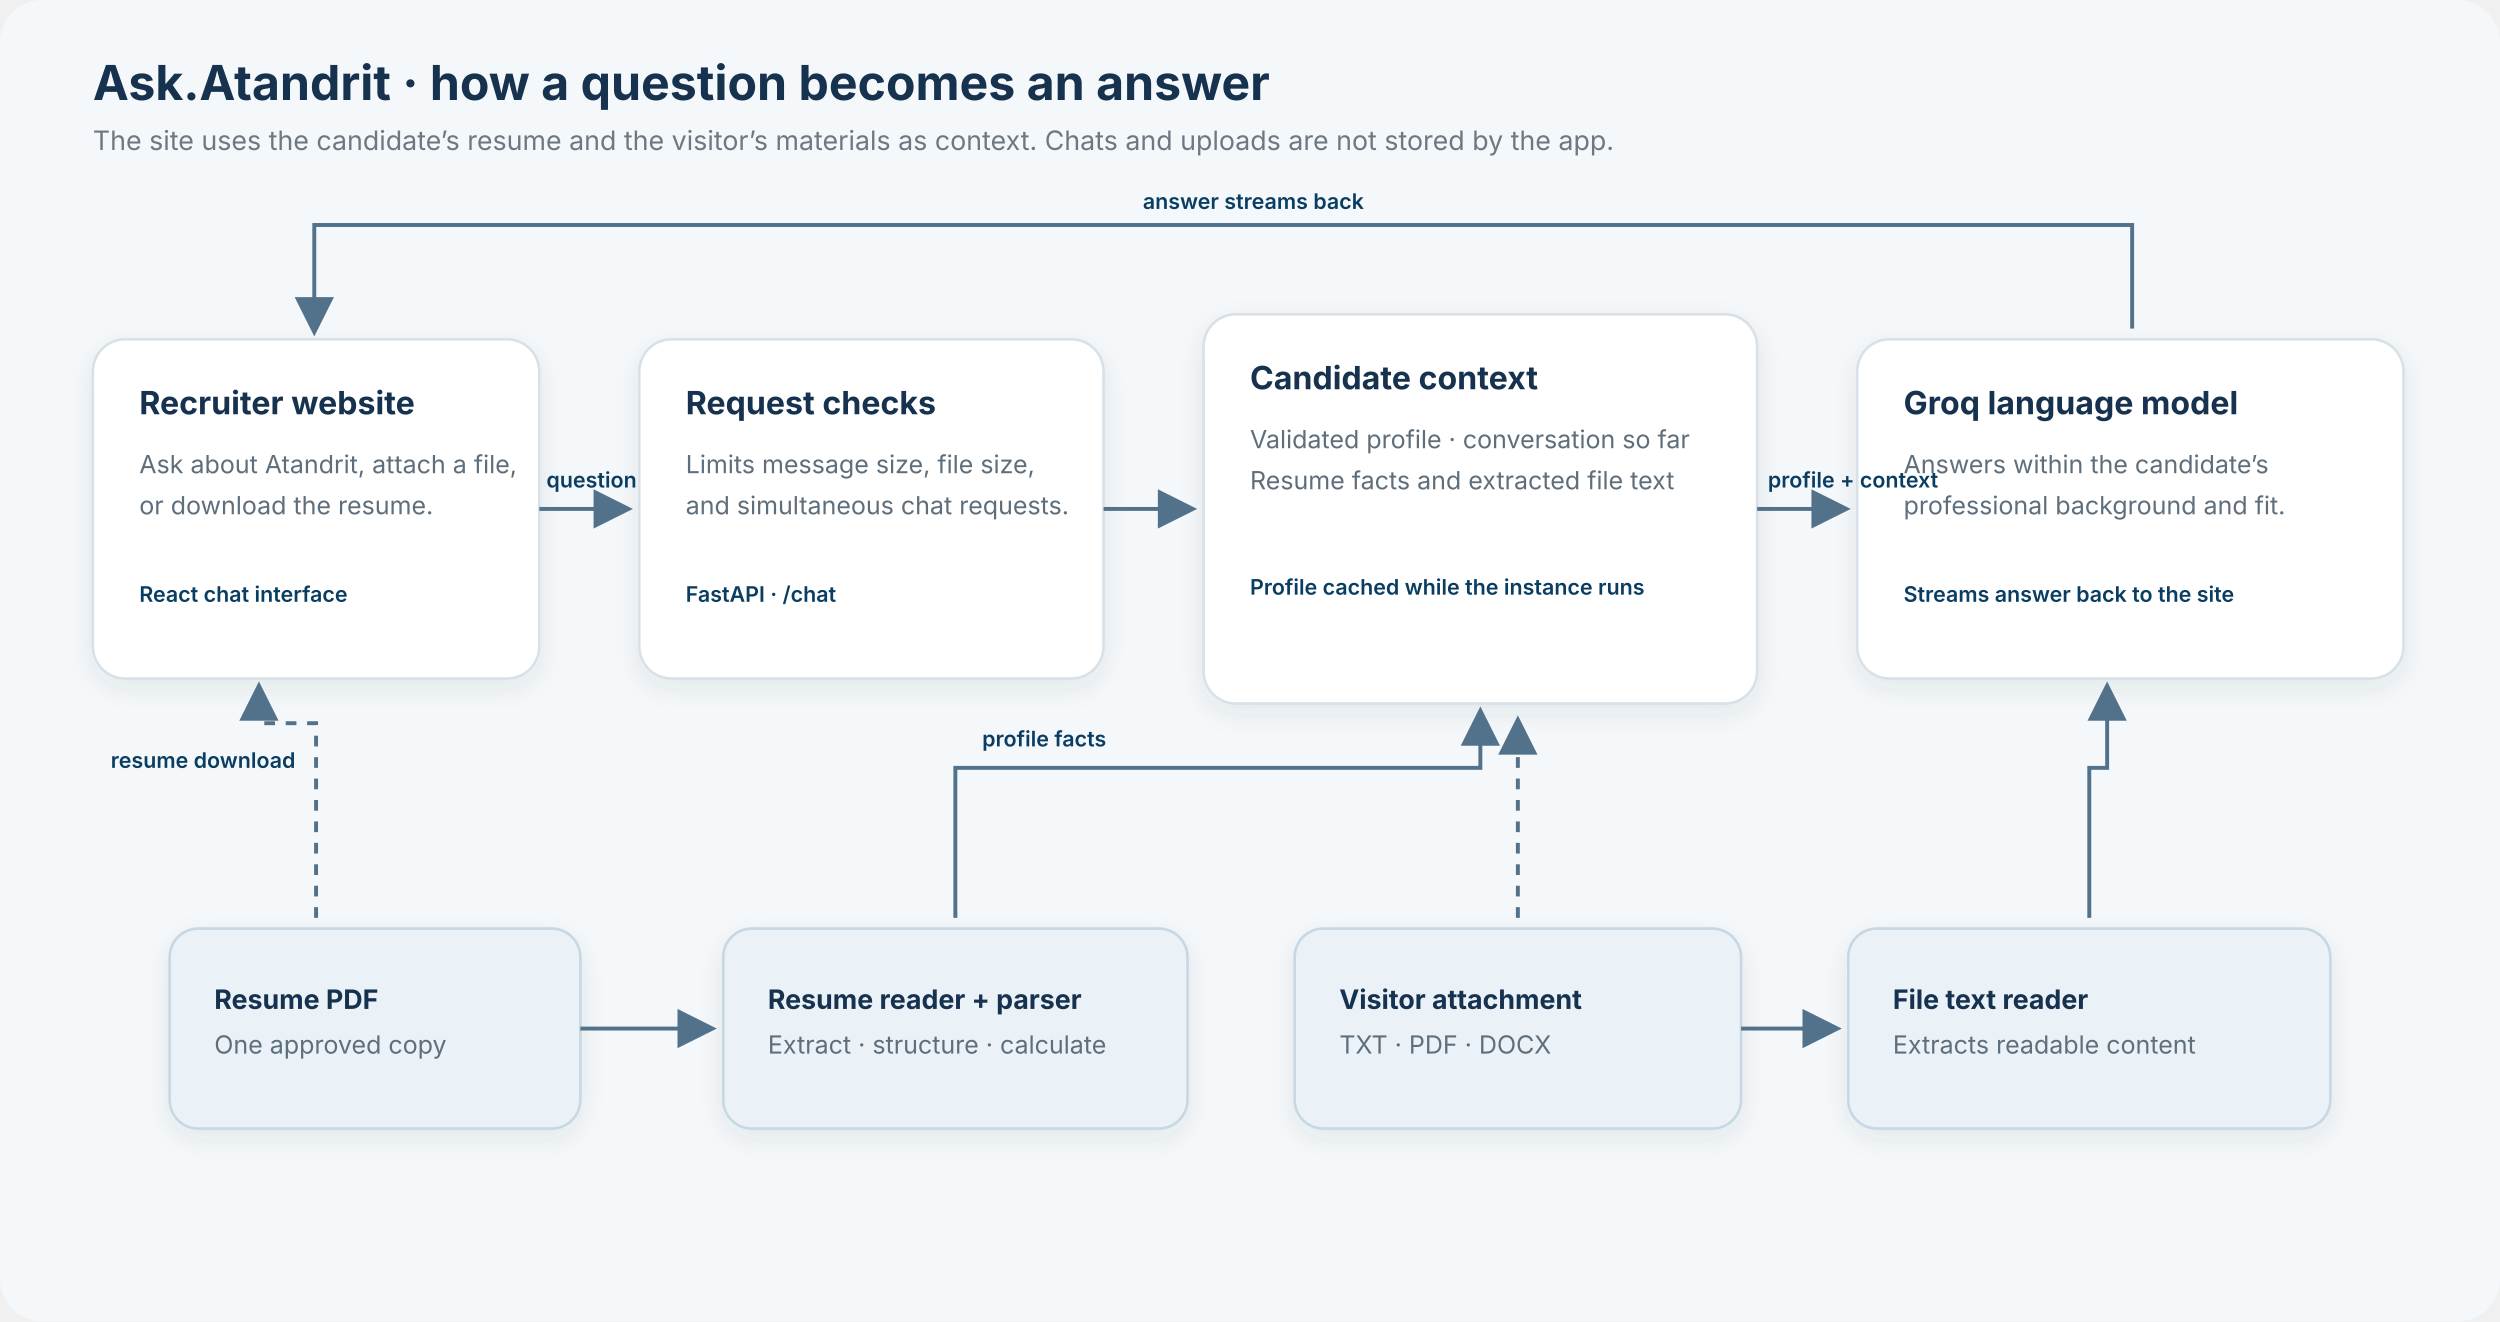
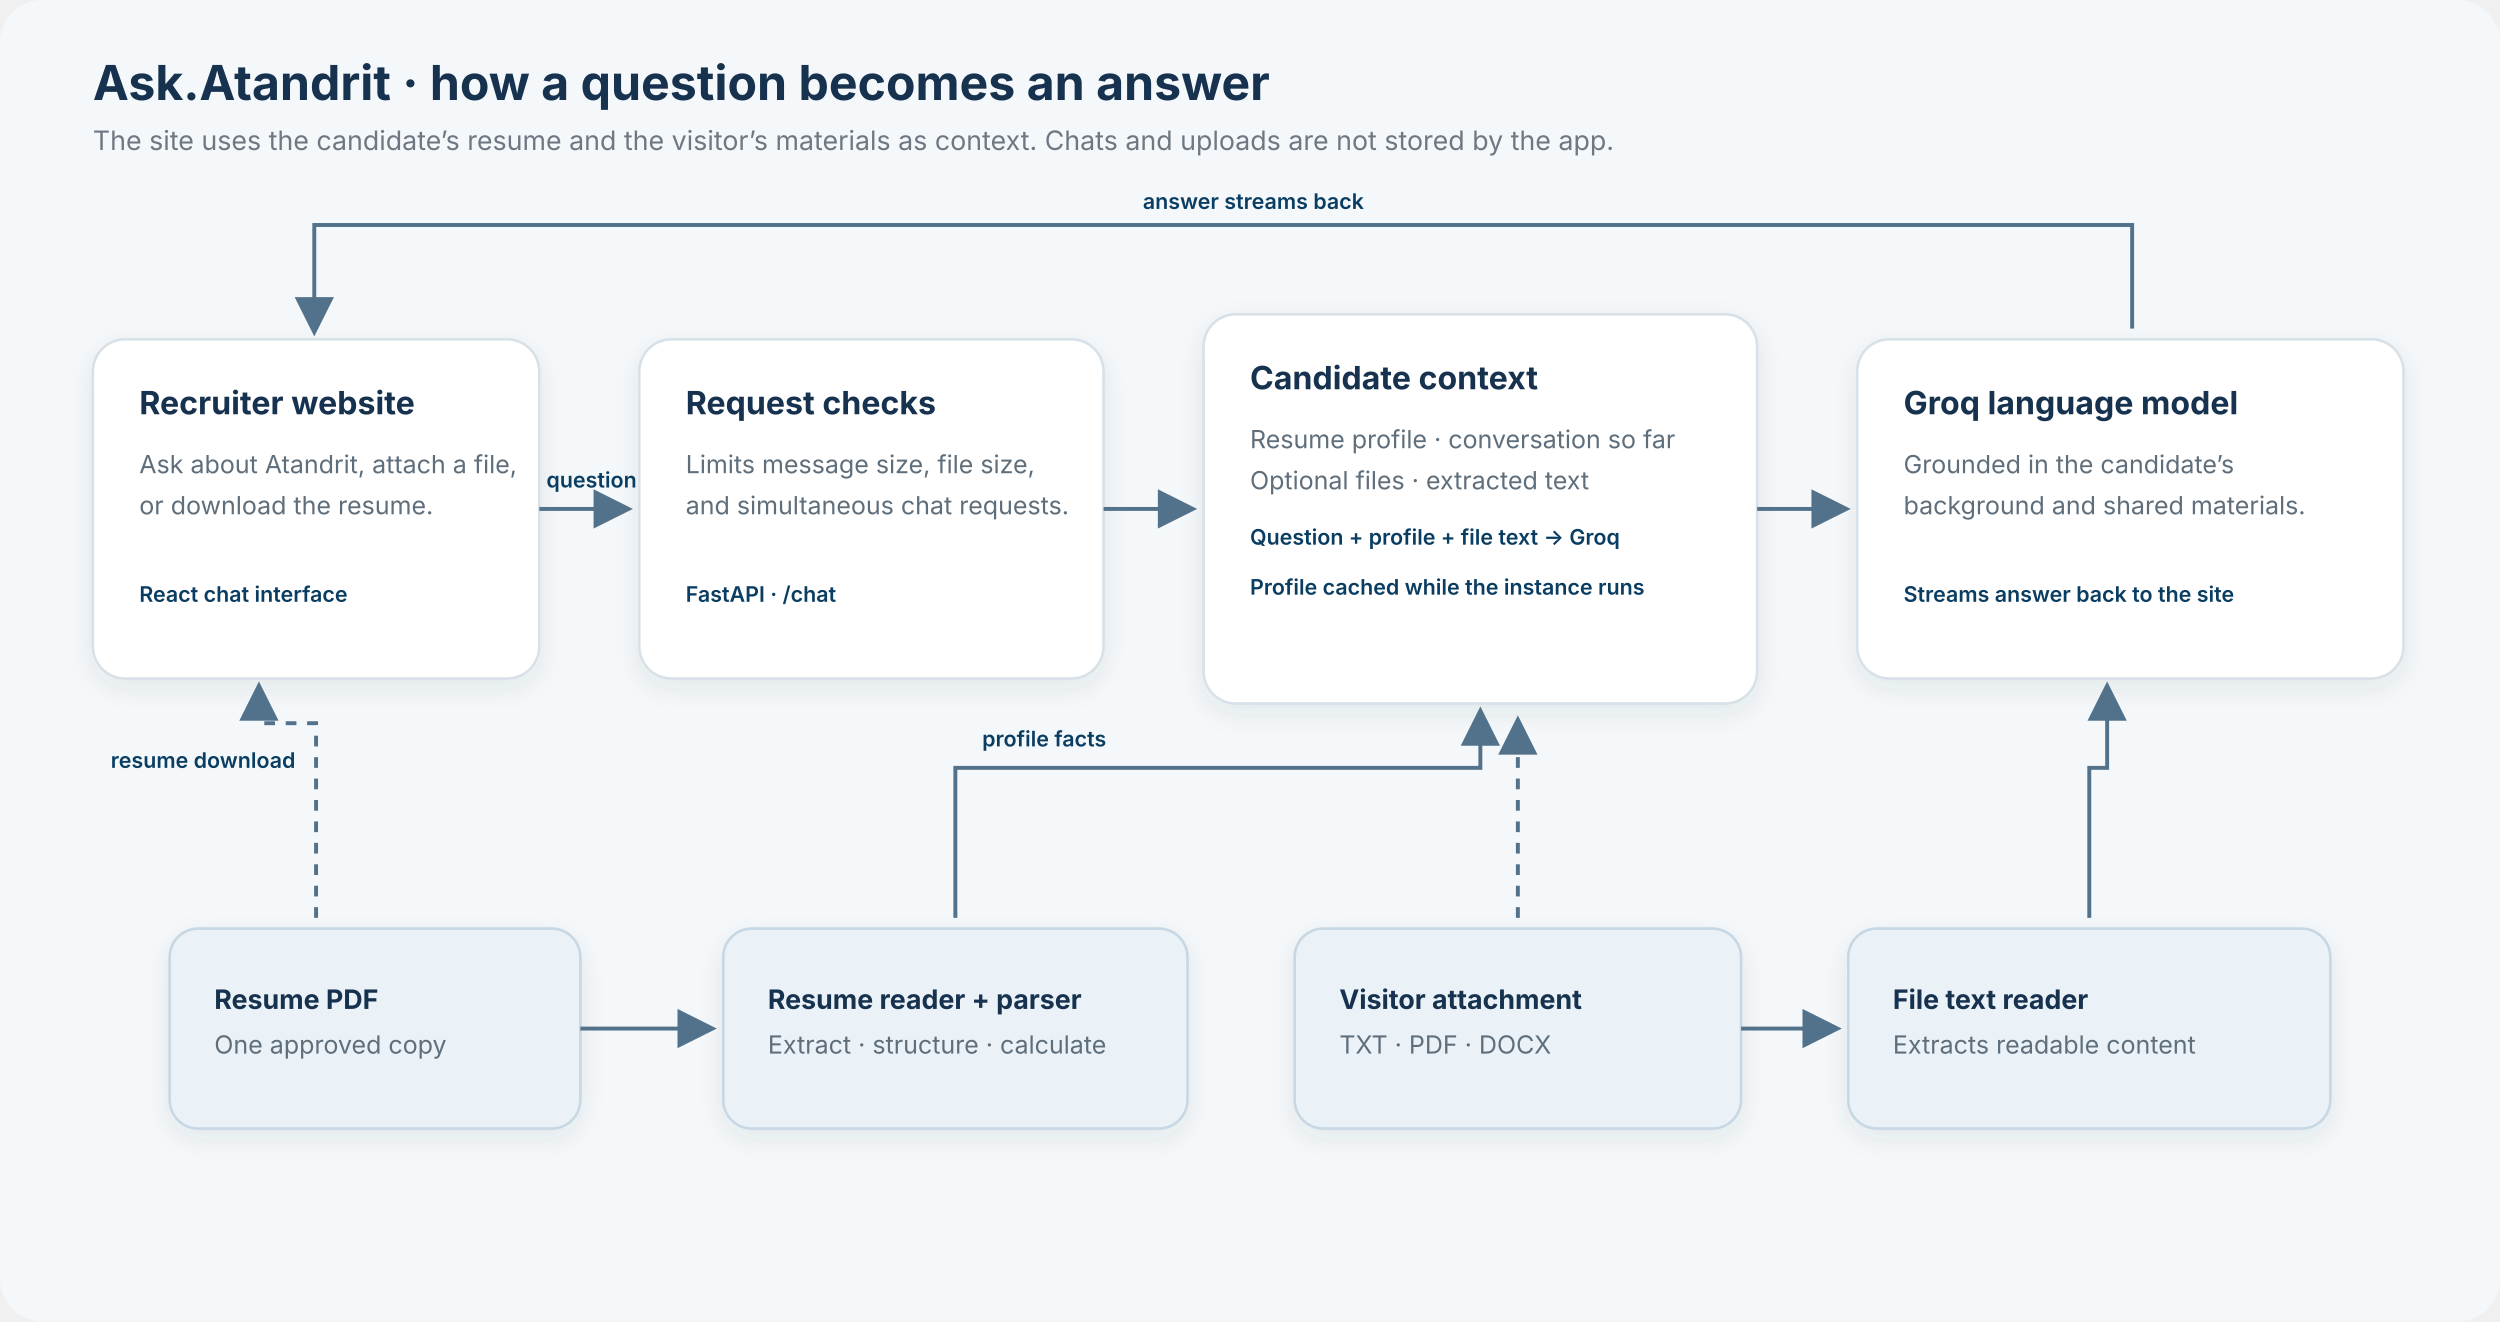
<svg xmlns="http://www.w3.org/2000/svg" width="1400" height="740" viewBox="0 0 1400 740" role="img" aria-labelledby="title description">
  <defs>
    <marker id="arrow" markerWidth="10" markerHeight="10" refX="8" refY="5" orient="auto" markerUnits="strokeWidth">
      <path d="M0 0 10 5 0 10z" fill="#52718a" />
    </marker>
    <filter id="shadow" x="-10%" y="-10%" width="120%" height="130%">
      <feDropShadow dx="0" dy="5" stdDeviation="7" flood-color="#16324f" flood-opacity=".08" />
    </filter>
    <style>
      text { font-family: -apple-system, BlinkMacSystemFont, "Segoe UI", sans-serif; }
      .title { fill: #16324f; font-size: 27px; font-weight: 700; }
      .subtitle { fill: #6f7882; font-size: 15px; }
      .card { fill: #fff; stroke: #d8e1e8; stroke-width: 1.5; }
      .card-title { fill: #16324f; font-size: 18px; font-weight: 700; }
      .body { fill: #5f6e7b; font-size: 14px; }
      .label { fill: #0a3d62; font-size: 12px; font-weight: 600; }
      .node { fill: #eaf2f7; stroke: #c7d8e4; stroke-width: 1.5; }
      .node-title { fill: #16324f; font-size: 15px; font-weight: 700; }
      .arrow { fill: none; stroke: #52718a; stroke-width: 2.2; marker-end: url(#arrow); }
      .dashed { stroke-dasharray: 6 6; }
    </style>
  </defs>
  <rect width="1400" height="740" rx="24" fill="#f5f8fa" />
  <text class="title" x="52" y="56">Ask.Atandrit · how a question becomes an answer</text>
  <text class="subtitle" x="52" y="84">The site uses the candidate’s resume and the visitor’s materials as context. Chats and uploads are not stored by the app.</text>
  <g filter="url(#shadow)">
    <rect class="card" x="52" y="190" width="250" height="190" rx="18" />
    <rect class="card" x="358" y="190" width="260" height="190" rx="18" />
    <rect class="card" x="674" y="176" width="310" height="218" rx="18" />
    <rect class="card" x="1040" y="190" width="306" height="190" rx="18" />
    <rect class="node" x="95" y="520" width="230" height="112" rx="16" />
    <rect class="node" x="405" y="520" width="260" height="112" rx="16" />
    <rect class="node" x="725" y="520" width="250" height="112" rx="16" />
    <rect class="node" x="1035" y="520" width="270" height="112" rx="16" />
  </g>
  <text class="card-title" x="78" y="232">Recruiter website</text>
  <text class="body" x="78" y="265">Ask about Atandrit, attach a file,</text>
  <text class="body" x="78" y="288">or download the resume.</text>
  <text class="label" x="78" y="337">React chat interface</text>
  <text class="card-title" x="384" y="232">Request checks</text>
  <text class="body" x="384" y="265">Limits message size, file size,</text>
  <text class="body" x="384" y="288">and simultaneous chat requests.</text>
  <text class="label" x="384" y="337">FastAPI · /chat</text>
  <text class="card-title" x="700" y="218">Candidate context</text>
-   <text class="body" x="700" y="251">Validated profile · conversation so far</text>
-   <text class="body" x="700" y="274">Resume facts and extracted file text</text>
+   <text class="body" x="700" y="251">Resume profile · conversation so far</text>
+   <text class="body" x="700" y="274">Optional files · extracted text</text>
  <text class="label" x="700" y="333">Profile cached while the instance runs</text>
  <text class="card-title" x="1066" y="232">Groq language model</text>
-   <text class="body" x="1066" y="265">Answers within the candidate’s</text>
-   <text class="body" x="1066" y="288">professional background and fit.</text>
+   <text class="body" x="1066" y="265">Grounded in the candidate’s</text>
+   <text class="body" x="1066" y="288">background and shared materials.</text>
  <text class="label" x="1066" y="337">Streams answer back to the site</text>
  <text class="node-title" x="120" y="565">Resume PDF</text>
  <text class="body" x="120" y="590">One approved copy</text>
  <text class="node-title" x="430" y="565">Resume reader + parser</text>
  <text class="body" x="430" y="590">Extract · structure · calculate</text>
  <text class="node-title" x="750" y="565">Visitor attachment</text>
  <text class="body" x="750" y="590">TXT · PDF · DOCX</text>
  <text class="node-title" x="1060" y="565">File text reader</text>
  <text class="body" x="1060" y="590">Extracts readable content</text>
  <path class="arrow" d="M302 285H350" />
  <text class="label" x="306" y="273">question</text>
  <path class="arrow" d="M618 285H666" />
  <path class="arrow" d="M984 285H1032" />
-   <text class="label" x="990" y="273">profile + context</text>
+   <text class="label" x="700" y="305">Question + profile + file text → Groq</text>
  <path class="arrow" d="M1194 184V126H176V184" />
  <text class="label" x="640" y="117">answer streams back</text>
  <path class="arrow" d="M325 576H397" />
  <path class="arrow" d="M535 514V430H829V400" />
  <text class="label" x="550" y="418">profile facts</text>
  <path class="arrow" d="M975 576H1027" />
  <path class="arrow" d="M1170 514V430H1180V386" />
  <path class="arrow dashed" d="M850 514V405" />
  <path class="arrow dashed" d="M177 514V405H145V386" />
  <text class="label" x="62" y="430">resume download</text>
</svg>
